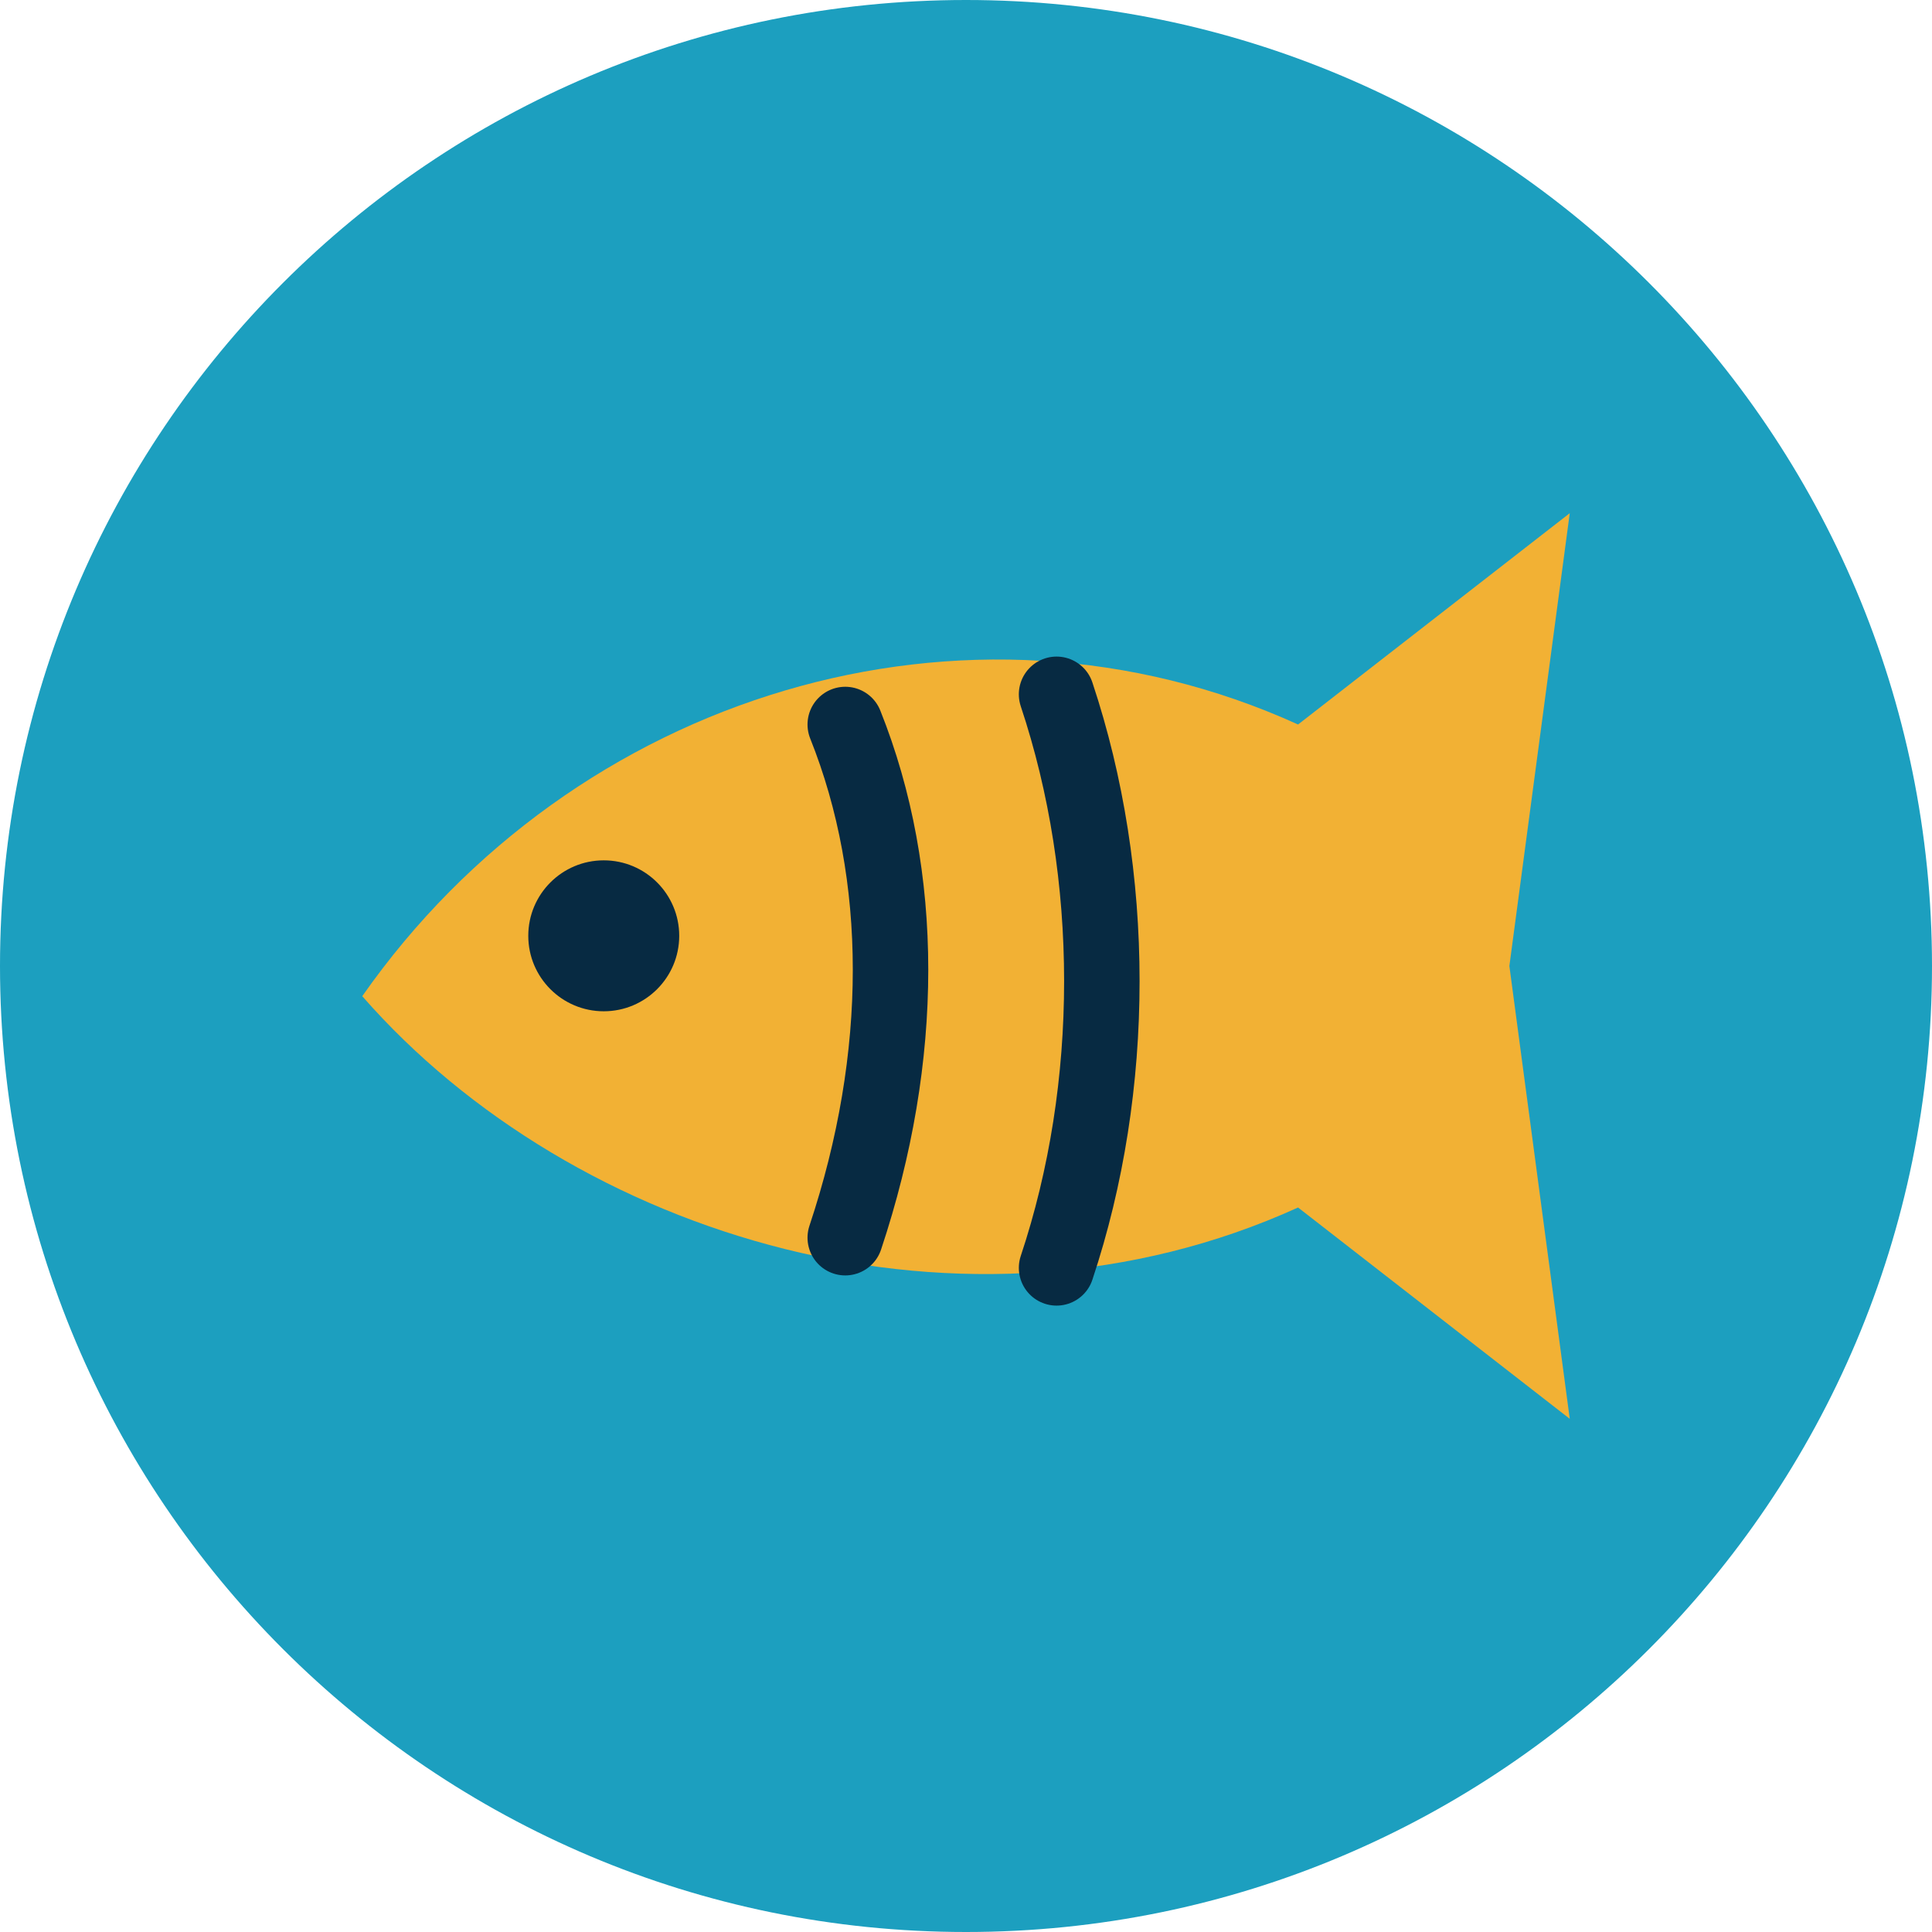
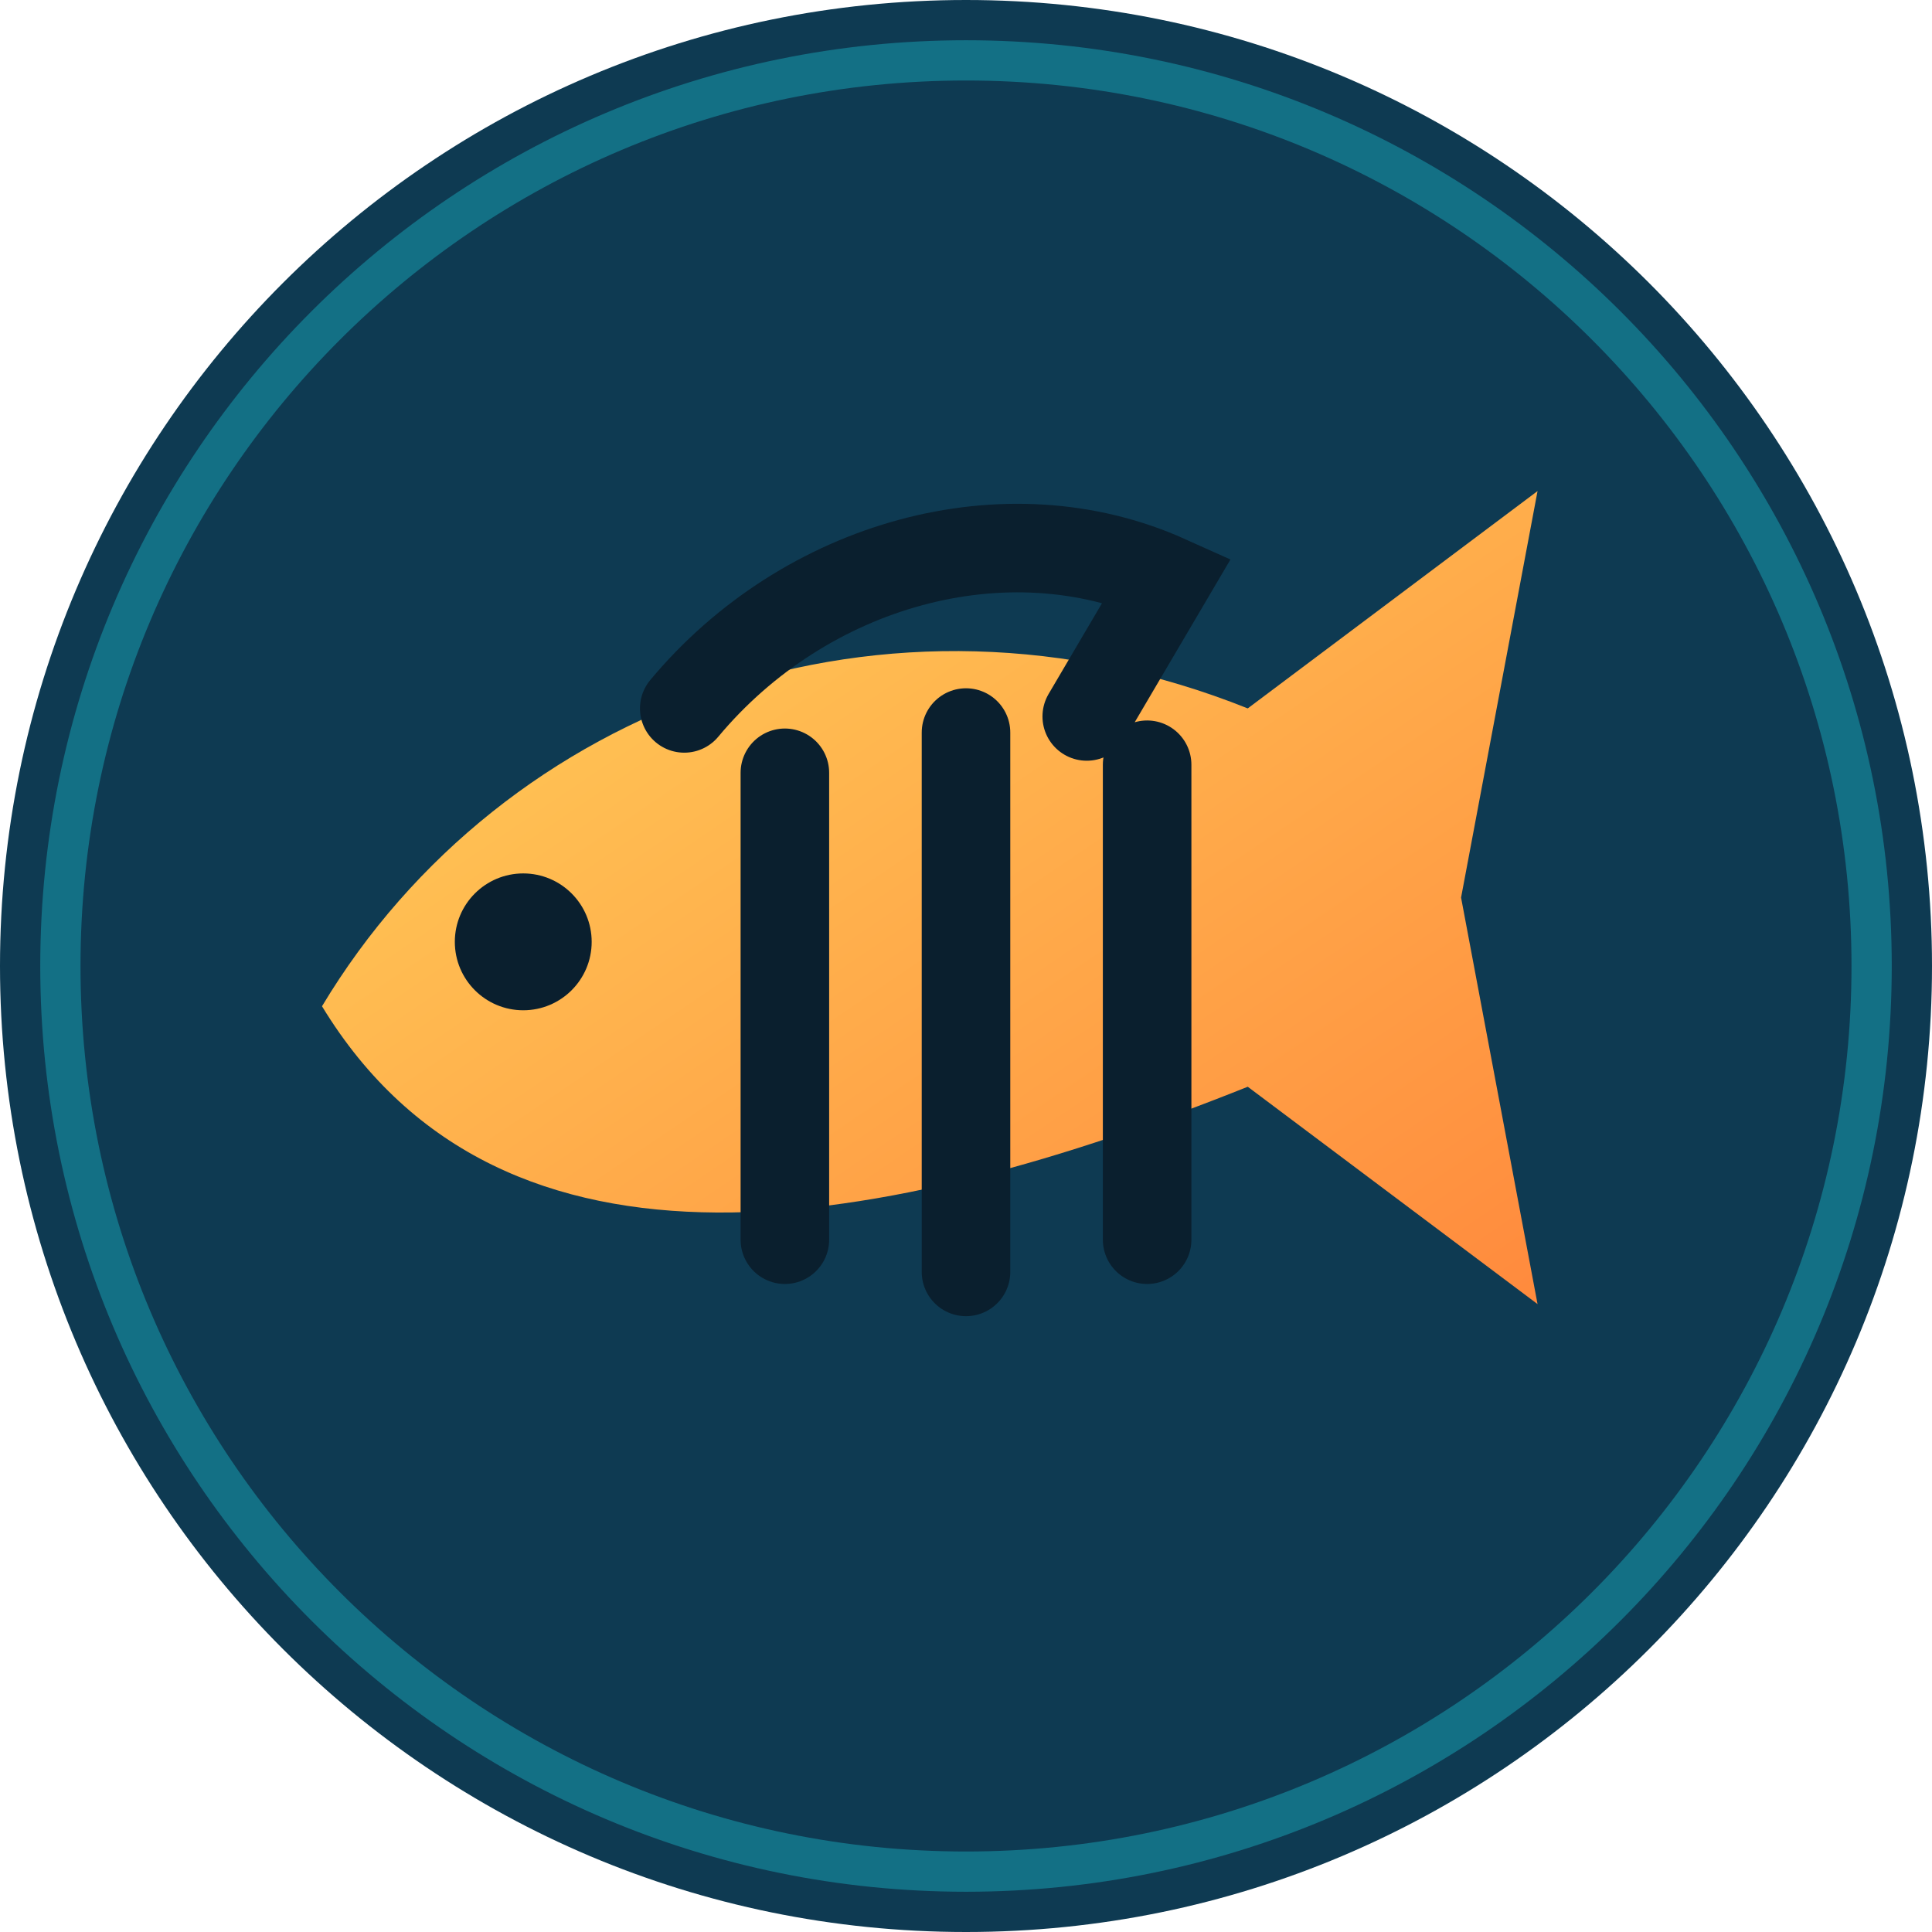
- <svg xmlns="http://www.w3.org/2000/svg" viewBox="0 0 64 64">
-   <circle cx="32" cy="32" r="32" fill="#1c9fbf" />
-   <path d="M12 33c7-10 20-14 31-9l9-7-2 15 2 15-9-7c-11 5-24 1-31-7z" fill="#f2b134" />
-   <circle cx="20" cy="31" r="2.5" fill="#072a42" />
-   <path d="M28 24c2 5 2 11 0 17M35 23c2 6 2 13 0 19" stroke="#072a42" stroke-width="2.5" fill="none" stroke-linecap="round" />
+ <svg xmlns="http://www.w3.org/2000/svg" viewBox="0 0 48 48">
+   <defs>
+     <linearGradient id="g" x1="0" y1="0" x2="1" y2="1">
+       <stop offset="0" stop-color="#ffd25a" />
+       <stop offset="1" stop-color="#ff8a3d" />
+     </linearGradient>
+   </defs>
+   <circle cx="24" cy="24" r="24" fill="#0e3a52" />
+   <circle cx="24" cy="24" r="22.5" fill="none" stroke="#19a7b8" stroke-opacity=".5" />
+   <path d="M8 25c4.5-7.5 14-11 23-7.4l7.2-5.4-1.9 10.1 1.9 10.1-7.2-5.4C22 30.6 12.5 32.4 8 25z" fill="url(#g)" />
+   <path d="M17 17.6c3-3.6 8-5 12-3.2l-2 3.4M19.5 19.2v11.6M24 18.2v13.4M28.5 19v11.8" stroke="#0a1f2e" stroke-width="2.2" fill="none" stroke-linecap="round" />
+   <circle cx="13" cy="23.4" r="1.7" fill="#0a1f2e" />
</svg>
